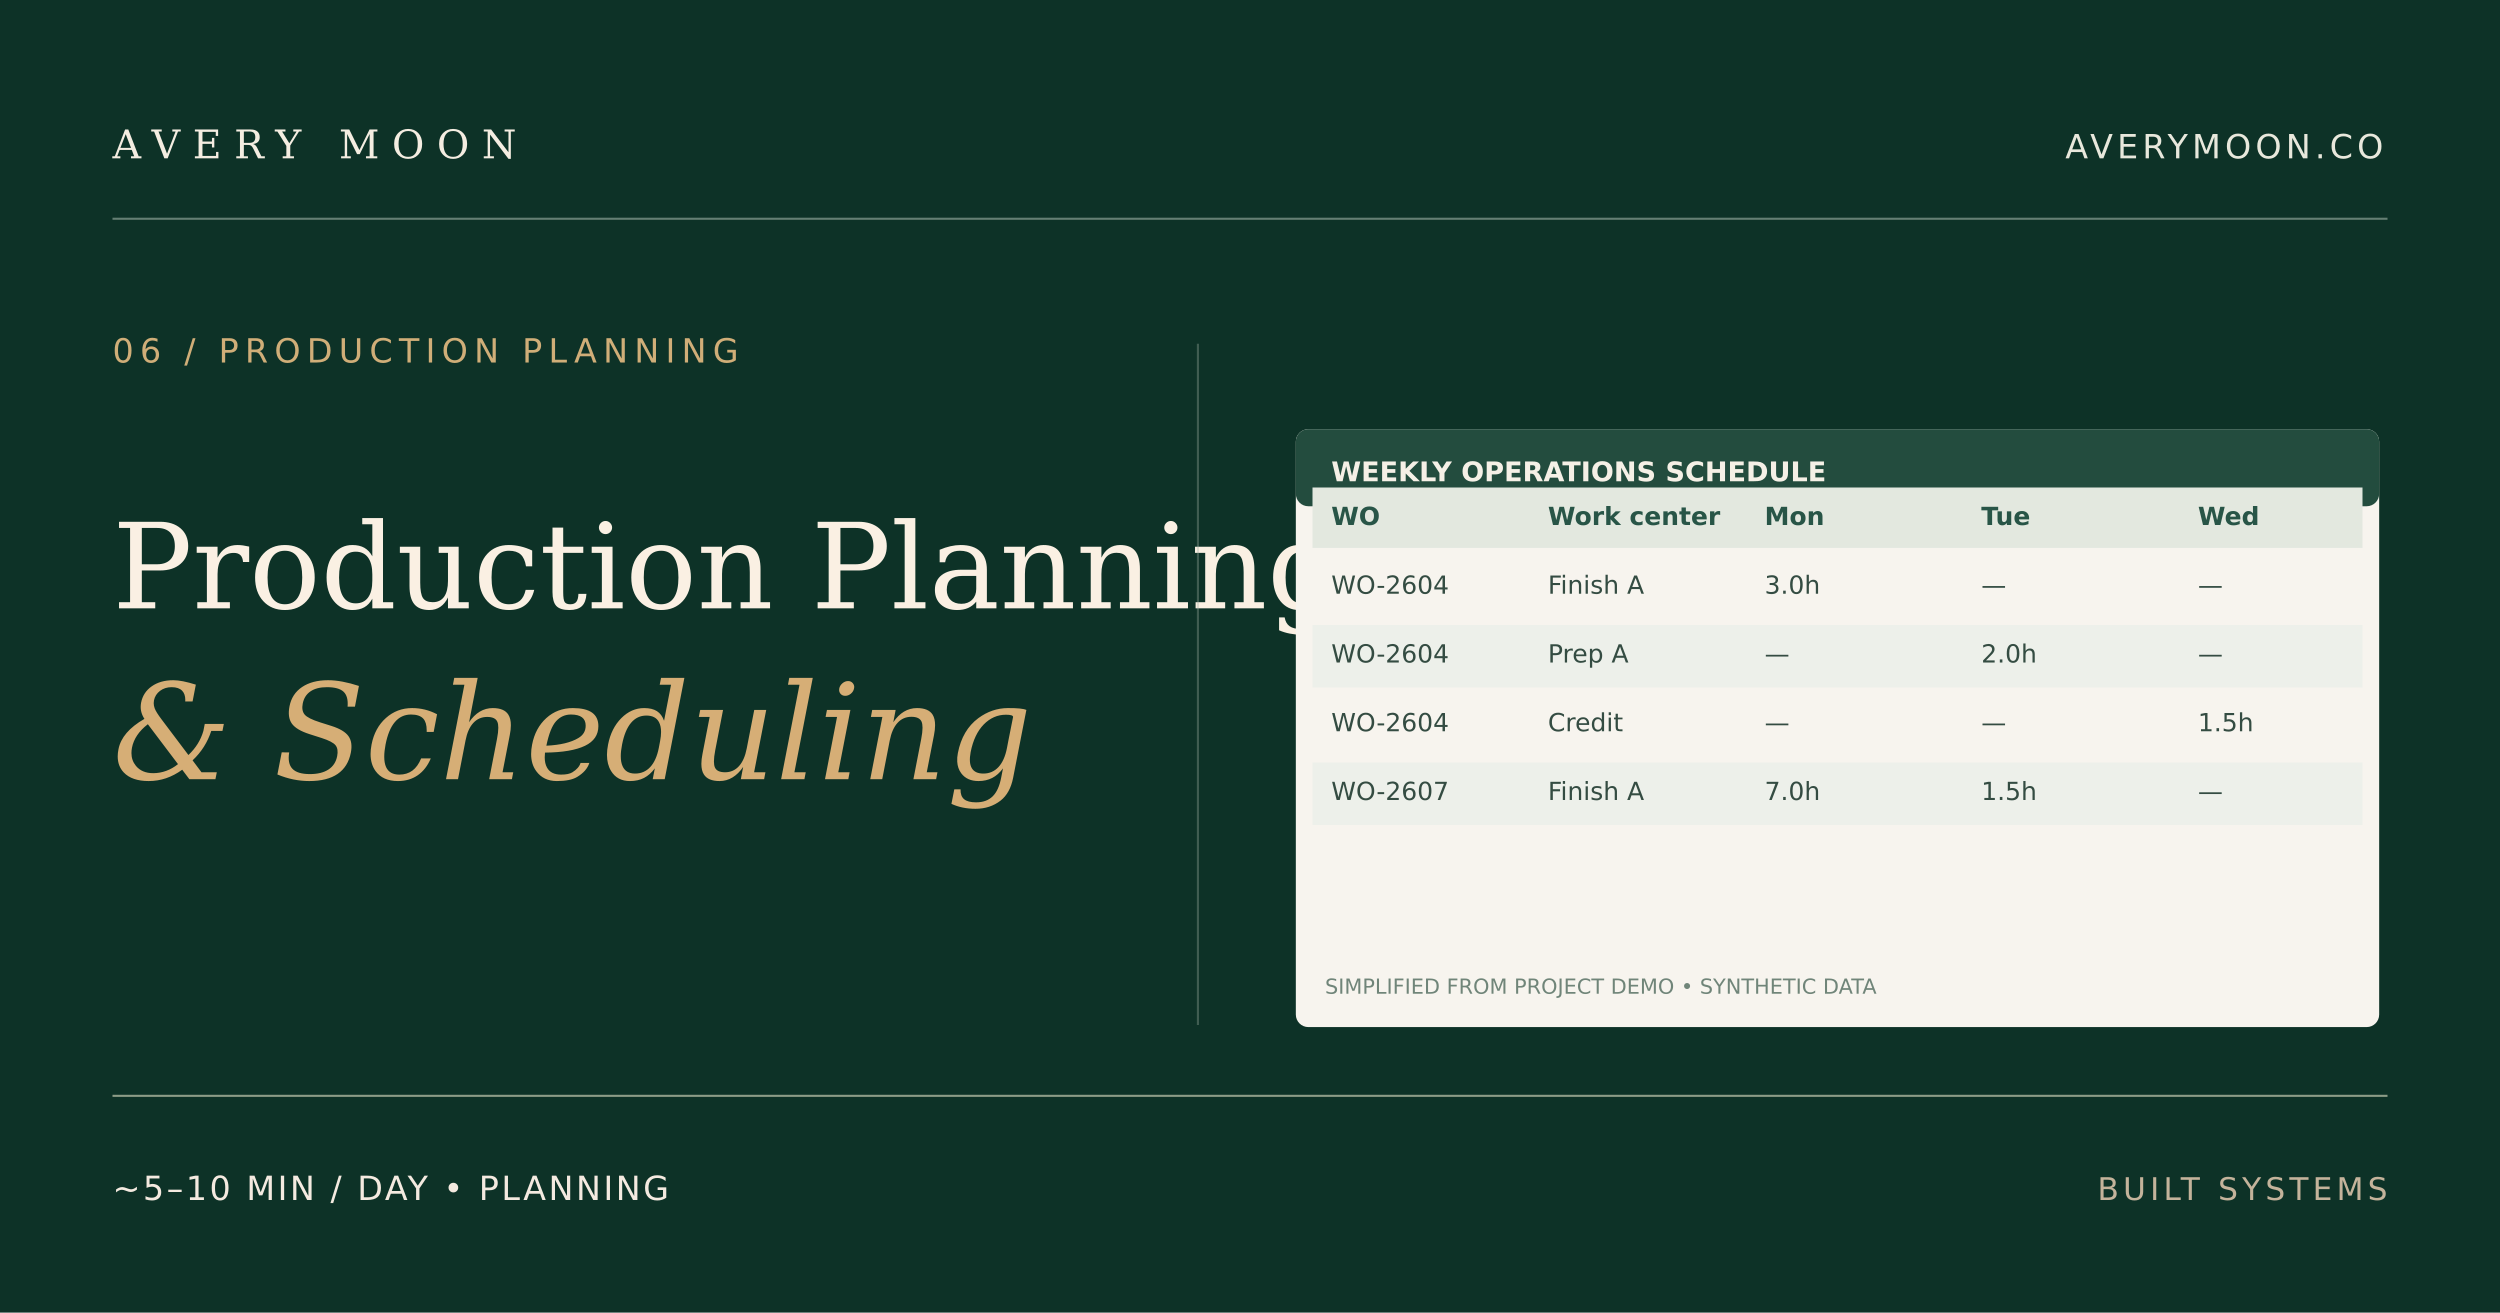
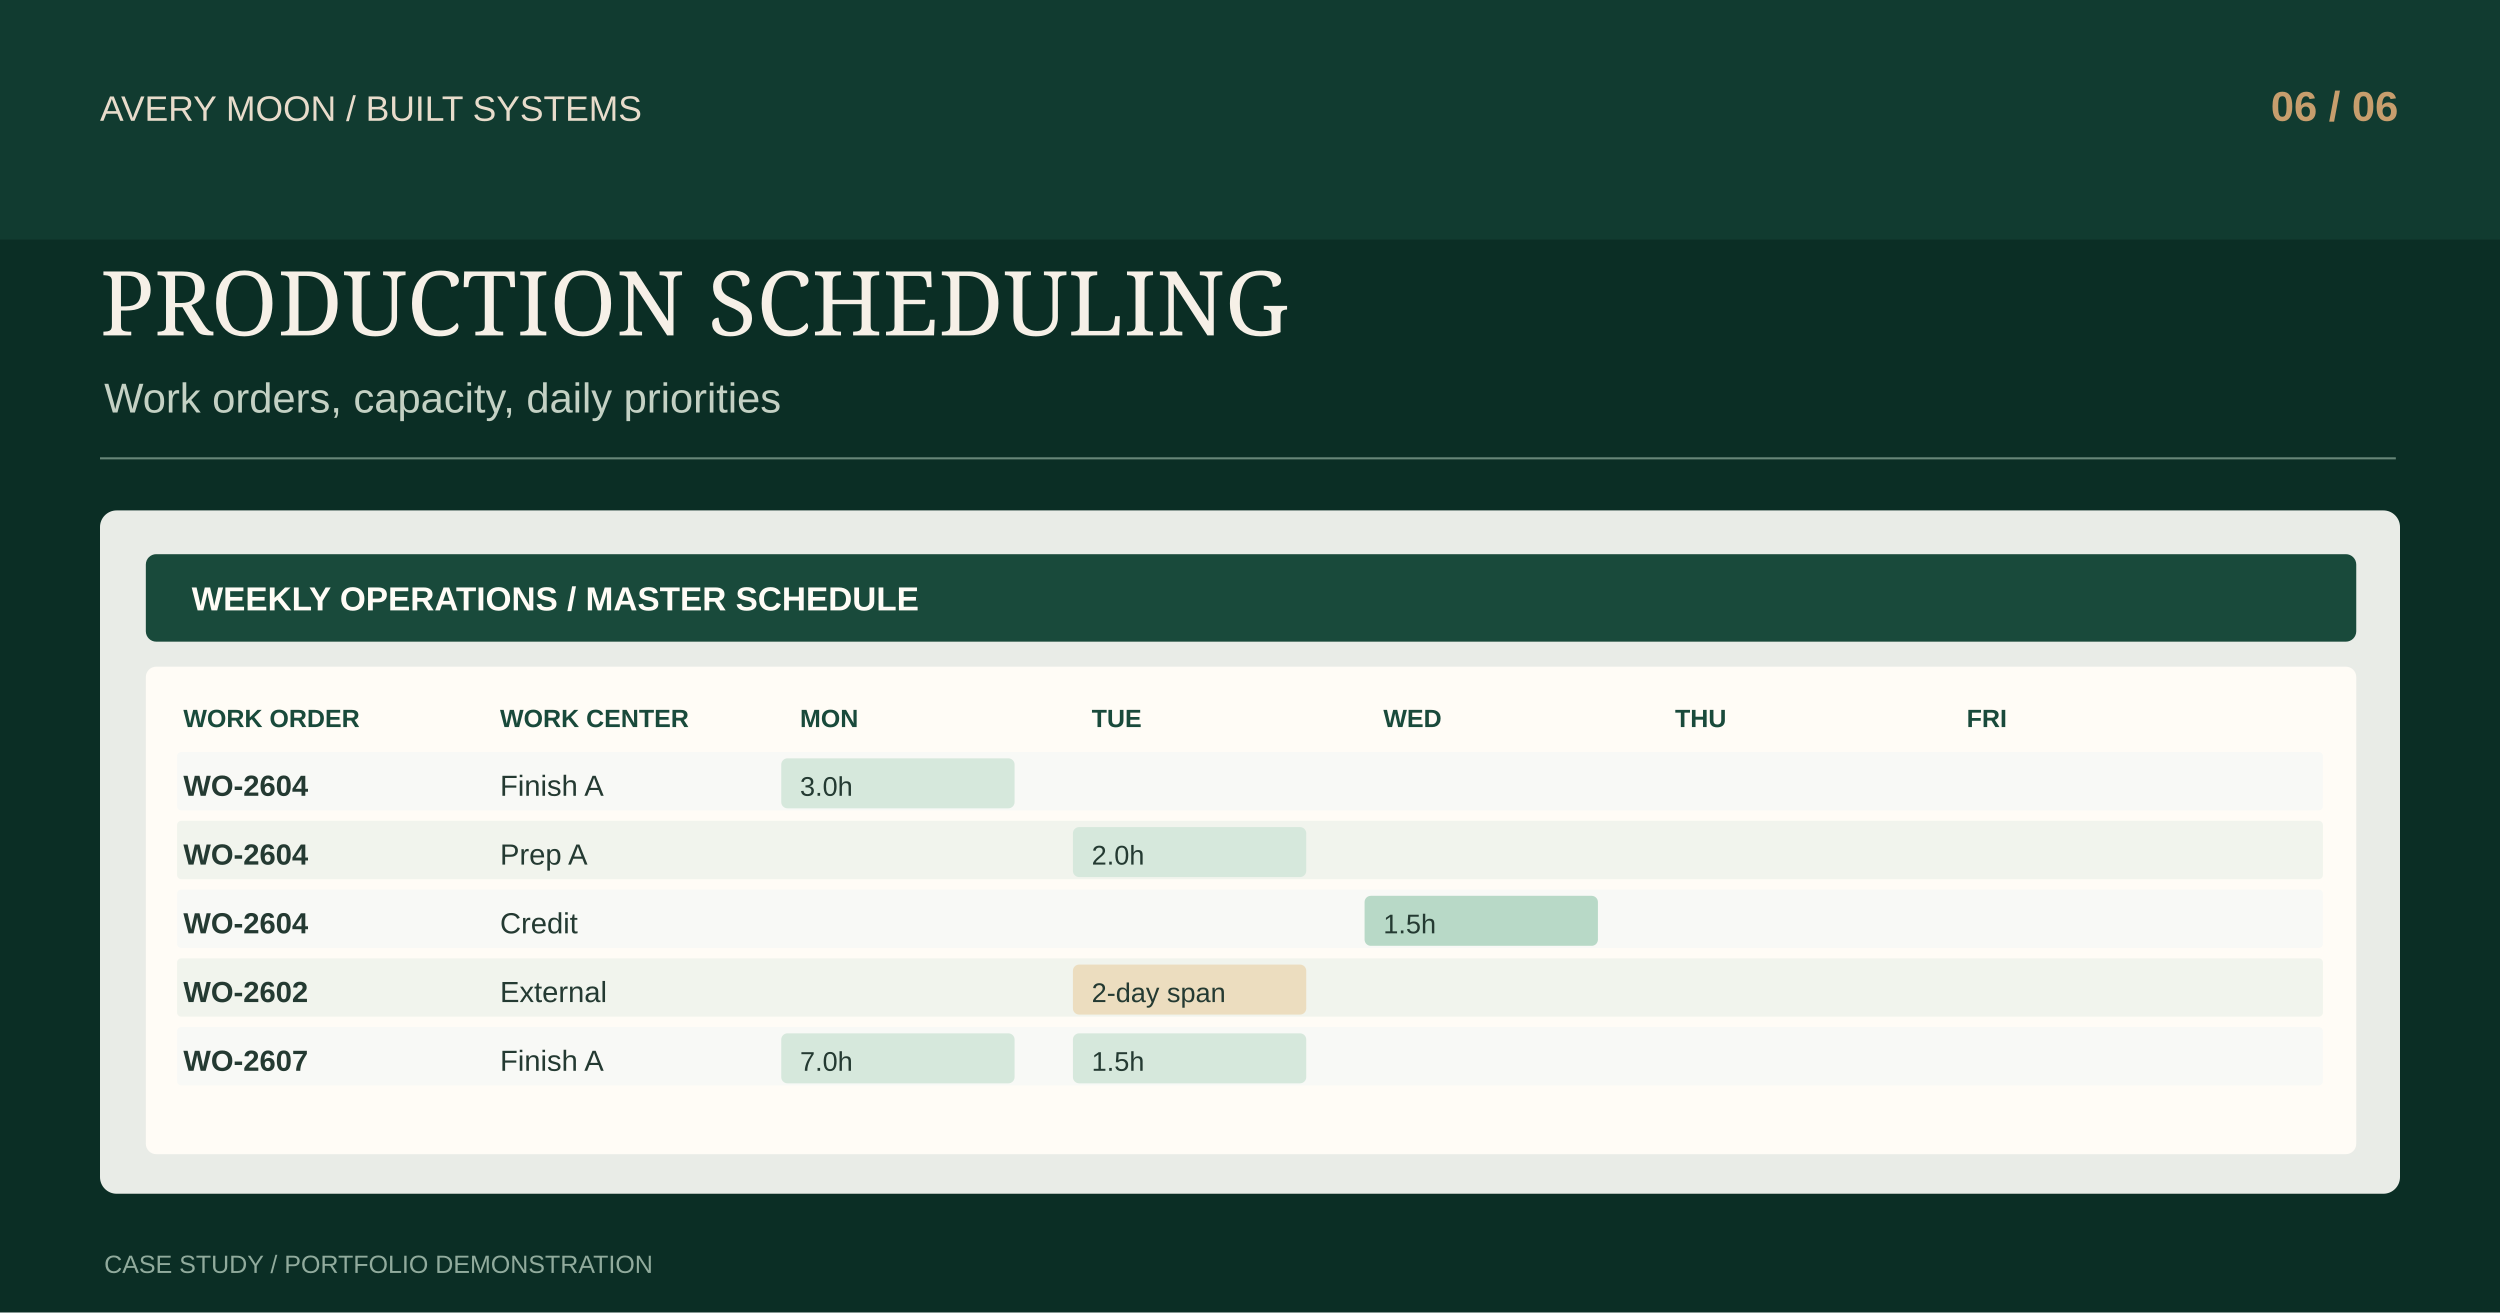
<svg xmlns="http://www.w3.org/2000/svg" width="1200" height="630" viewBox="0 0 1200 630">
-   <rect width="1200" height="630" fill="#092B22" />
-   <rect width="1200" height="630" fill="#153C2F" opacity=".40" />
-   <text x="54" y="76" fill="#F4EDE1" font-family="Georgia,DejaVu Serif,serif" font-size="19" letter-spacing="6">AVERY MOON</text>
-   <text x="1144" y="76" text-anchor="end" fill="#E8E8DC" font-family="DejaVu Sans,sans-serif" font-size="16" letter-spacing="2">AVERYMOON.CO</text>
-   <line x1="54" y1="105" x2="1146" y2="105" stroke="#9EB3A6" opacity=".6" />
-   <text x="54" y="174" fill="#D0AE78" font-family="DejaVu Sans,sans-serif" font-size="16" letter-spacing="3">06 / PRODUCTION PLANNING</text>
-   <text x="54" y="292" fill="#FAF0E3" font-family="Georgia,DejaVu Serif,serif" font-size="57">Production Planning</text>
-   <text x="54" y="374" fill="#D6AE76" font-family="Georgia,DejaVu Serif,serif" font-size="64" font-style="italic">&amp; Scheduling</text>
-   <path d="M575 165V492" stroke="#A0B0A4" opacity=".35" />
-   <g>
-     <rect x="622" y="206" width="520" height="287" rx="6" fill="#F7F4EE" />
-     <rect x="622" y="206" width="520" height="37" rx="6" fill="#234C3E" />
-     <text x="639" y="231" font-family="DejaVu Sans,sans-serif" font-size="13" font-weight="bold" fill="#F5F0E6">WEEKLY OPERATIONS SCHEDULE</text>
-     <rect x="630" y="234" width="504" height="29" fill="#E3E8DF" />
-     <text x="639" y="252" font-family="DejaVu Sans,sans-serif" font-size="12" font-weight="bold" fill="#285547">WO</text>
-     <text x="743" y="252" font-family="DejaVu Sans,sans-serif" font-size="12" font-weight="bold" fill="#285547">Work center</text>
-     <text x="847" y="252" font-family="DejaVu Sans,sans-serif" font-size="12" font-weight="bold" fill="#285547">Mon</text>
-     <text x="951" y="252" font-family="DejaVu Sans,sans-serif" font-size="12" font-weight="bold" fill="#285547">Tue</text>
-     <text x="1055" y="252" font-family="DejaVu Sans,sans-serif" font-size="12" font-weight="bold" fill="#285547">Wed</text>
-     <text x="639" y="285" font-family="DejaVu Sans,sans-serif" font-size="12" font-weight="normal" fill="#344C42">WO-2604</text>
-     <text x="743" y="285" font-family="DejaVu Sans,sans-serif" font-size="12" font-weight="normal" fill="#344C42">Finish A</text>
-     <text x="847" y="285" font-family="DejaVu Sans,sans-serif" font-size="12" font-weight="normal" fill="#344C42">3.0h</text>
-     <text x="951" y="285" font-family="DejaVu Sans,sans-serif" font-size="12" font-weight="normal" fill="#344C42">—</text>
-     <text x="1055" y="285" font-family="DejaVu Sans,sans-serif" font-size="12" font-weight="normal" fill="#344C42">—</text>
-     <rect x="630" y="300" width="504" height="30" fill="#EDF0EA" />
-     <text x="639" y="318" font-family="DejaVu Sans,sans-serif" font-size="12" font-weight="normal" fill="#344C42">WO-2604</text>
-     <text x="743" y="318" font-family="DejaVu Sans,sans-serif" font-size="12" font-weight="normal" fill="#344C42">Prep A</text>
-     <text x="847" y="318" font-family="DejaVu Sans,sans-serif" font-size="12" font-weight="normal" fill="#344C42">—</text>
-     <text x="951" y="318" font-family="DejaVu Sans,sans-serif" font-size="12" font-weight="normal" fill="#344C42">2.0h</text>
-     <text x="1055" y="318" font-family="DejaVu Sans,sans-serif" font-size="12" font-weight="normal" fill="#344C42">—</text>
-     <text x="639" y="351" font-family="DejaVu Sans,sans-serif" font-size="12" font-weight="normal" fill="#344C42">WO-2604</text>
-     <text x="743" y="351" font-family="DejaVu Sans,sans-serif" font-size="12" font-weight="normal" fill="#344C42">Credit</text>
-     <text x="847" y="351" font-family="DejaVu Sans,sans-serif" font-size="12" font-weight="normal" fill="#344C42">—</text>
-     <text x="951" y="351" font-family="DejaVu Sans,sans-serif" font-size="12" font-weight="normal" fill="#344C42">—</text>
-     <text x="1055" y="351" font-family="DejaVu Sans,sans-serif" font-size="12" font-weight="normal" fill="#344C42">1.5h</text>
-     <rect x="630" y="366" width="504" height="30" fill="#EDF0EA" />
-     <text x="639" y="384" font-family="DejaVu Sans,sans-serif" font-size="12" font-weight="normal" fill="#344C42">WO-2607</text>
-     <text x="743" y="384" font-family="DejaVu Sans,sans-serif" font-size="12" font-weight="normal" fill="#344C42">Finish A</text>
-     <text x="847" y="384" font-family="DejaVu Sans,sans-serif" font-size="12" font-weight="normal" fill="#344C42">7.0h</text>
-     <text x="951" y="384" font-family="DejaVu Sans,sans-serif" font-size="12" font-weight="normal" fill="#344C42">1.5h</text>
-     <text x="1055" y="384" font-family="DejaVu Sans,sans-serif" font-size="12" font-weight="normal" fill="#344C42">—</text>
-     <text x="636" y="477" font-family="DejaVu Sans,sans-serif" font-size="10" fill="#708579">SIMPLIFIED FROM PROJECT DEMO • SYNTHETIC DATA</text>
-   </g>
-   <line x1="54" y1="526" x2="1146" y2="526" stroke="#B7BFA7" opacity=".75" />
-   <text x="54" y="576" fill="#F4EAE0" font-family="DejaVu Sans,sans-serif" font-size="16" letter-spacing="1.2">~5–10 MIN / DAY  •  PLANNING</text>
-   <text x="1146" y="576" text-anchor="end" fill="#C4B39B" font-family="DejaVu Sans,sans-serif" font-size="15" letter-spacing="2">BUILT SYSTEMS</text>
+   <rect x="0" y="0" width="1200" height="630" rx="0" fill="#0B2E25" />
+   <rect x="0" y="0" width="1200" height="115" rx="0" fill="#113B30" />
+   <text x="48" y="58" fill="#E8DCCB" font-family="Arial" font-size="17" font-weight="normal">AVERY MOON  /  BUILT SYSTEMS</text>
+   <text x="1090" y="58" fill="#C79E6D" font-family="Arial" font-size="20" font-weight="bold">06 / 06</text>
+   <text x="48" y="161" fill="#F6F0E7" font-family="Georgia" font-size="43" font-weight="normal">PRODUCTION SCHEDULING</text>
+   <text x="50" y="198" fill="#C4D1C4" font-family="Arial" font-size="20" font-weight="normal">Work orders, capacity, daily priorities</text>
+   <path d="M48 220L1150 220" stroke="#678678" stroke-width="1" />
+   <rect x="48" y="245" width="1104" height="328" rx="8" fill="#E9ECE7" />
+   <rect x="70" y="266" width="1061" height="42" rx="5" fill="#194A3B" />
+   <text x="92" y="293" fill="#FFFCF6" font-family="Arial" font-size="16" font-weight="bold">WEEKLY OPERATIONS  /  MASTER SCHEDULE</text>
+   <rect x="70" y="320" width="1061" height="234" rx="5" fill="#FFFCF6" />
+   <text x="88" y="349" fill="#194A3B" font-family="Arial" font-size="12" font-weight="bold">WORK ORDER</text>
+   <text x="240" y="349" fill="#194A3B" font-family="Arial" font-size="12" font-weight="bold">WORK CENTER</text>
+   <text x="384" y="349" fill="#194A3B" font-family="Arial" font-size="12" font-weight="bold">MON</text>
+   <text x="524" y="349" fill="#194A3B" font-family="Arial" font-size="12" font-weight="bold">TUE</text>
+   <text x="664" y="349" fill="#194A3B" font-family="Arial" font-size="12" font-weight="bold">WED</text>
+   <text x="804" y="349" fill="#194A3B" font-family="Arial" font-size="12" font-weight="bold">THU</text>
+   <text x="944" y="349" fill="#194A3B" font-family="Arial" font-size="12" font-weight="bold">FRI</text>
+   <rect x="85" y="361" width="1030" height="28" rx="2" fill="#F8F9F6" />
+   <text x="88" y="382" fill="#243A32" font-family="Arial" font-size="14" font-weight="bold">WO-2604</text>
+   <text x="240" y="382" fill="#243A32" font-family="Arial" font-size="14" font-weight="normal">Finish A</text>
+   <rect x="375" y="364" width="112" height="24" rx="3" fill="#D6E8DC" />
+   <text x="384" y="382" fill="#243A32" font-family="Arial" font-size="13" font-weight="normal">3.0h</text>
+   <rect x="85" y="394" width="1030" height="28" rx="2" fill="#F1F4ED" />
+   <text x="88" y="415" fill="#243A32" font-family="Arial" font-size="14" font-weight="bold">WO-2604</text>
+   <text x="240" y="415" fill="#243A32" font-family="Arial" font-size="14" font-weight="normal">Prep A</text>
+   <rect x="515" y="397" width="112" height="24" rx="3" fill="#D6E8DC" />
+   <text x="524" y="415" fill="#243A32" font-family="Arial" font-size="13" font-weight="normal">2.0h</text>
+   <rect x="85" y="427" width="1030" height="28" rx="2" fill="#F8F9F6" />
+   <text x="88" y="448" fill="#243A32" font-family="Arial" font-size="14" font-weight="bold">WO-2604</text>
+   <text x="240" y="448" fill="#243A32" font-family="Arial" font-size="14" font-weight="normal">Credit</text>
+   <rect x="655" y="430" width="112" height="24" rx="3" fill="#B8D9C7" />
+   <text x="664" y="448" fill="#243A32" font-family="Arial" font-size="13" font-weight="normal">1.5h</text>
+   <rect x="85" y="460" width="1030" height="28" rx="2" fill="#F1F4ED" />
+   <text x="88" y="481" fill="#243A32" font-family="Arial" font-size="14" font-weight="bold">WO-2602</text>
+   <text x="240" y="481" fill="#243A32" font-family="Arial" font-size="14" font-weight="normal">External</text>
+   <rect x="515" y="463" width="112" height="24" rx="3" fill="#ECDDBF" />
+   <text x="524" y="481" fill="#243A32" font-family="Arial" font-size="13" font-weight="normal">2-day span</text>
+   <rect x="85" y="493" width="1030" height="28" rx="2" fill="#F8F9F6" />
+   <text x="88" y="514" fill="#243A32" font-family="Arial" font-size="14" font-weight="bold">WO-2607</text>
+   <text x="240" y="514" fill="#243A32" font-family="Arial" font-size="14" font-weight="normal">Finish A</text>
+   <rect x="375" y="496" width="112" height="24" rx="3" fill="#D6E8DC" />
+   <text x="384" y="514" fill="#243A32" font-family="Arial" font-size="13" font-weight="normal">7.0h</text>
+   <rect x="515" y="496" width="112" height="24" rx="3" fill="#D6E8DC" />
+   <text x="524" y="514" fill="#243A32" font-family="Arial" font-size="13" font-weight="normal">1.5h</text>
+   <text x="50" y="611" fill="#91AB9D" font-family="Arial" font-size="12" font-weight="normal">CASE STUDY  /  PORTFOLIO DEMONSTRATION</text>
</svg>
